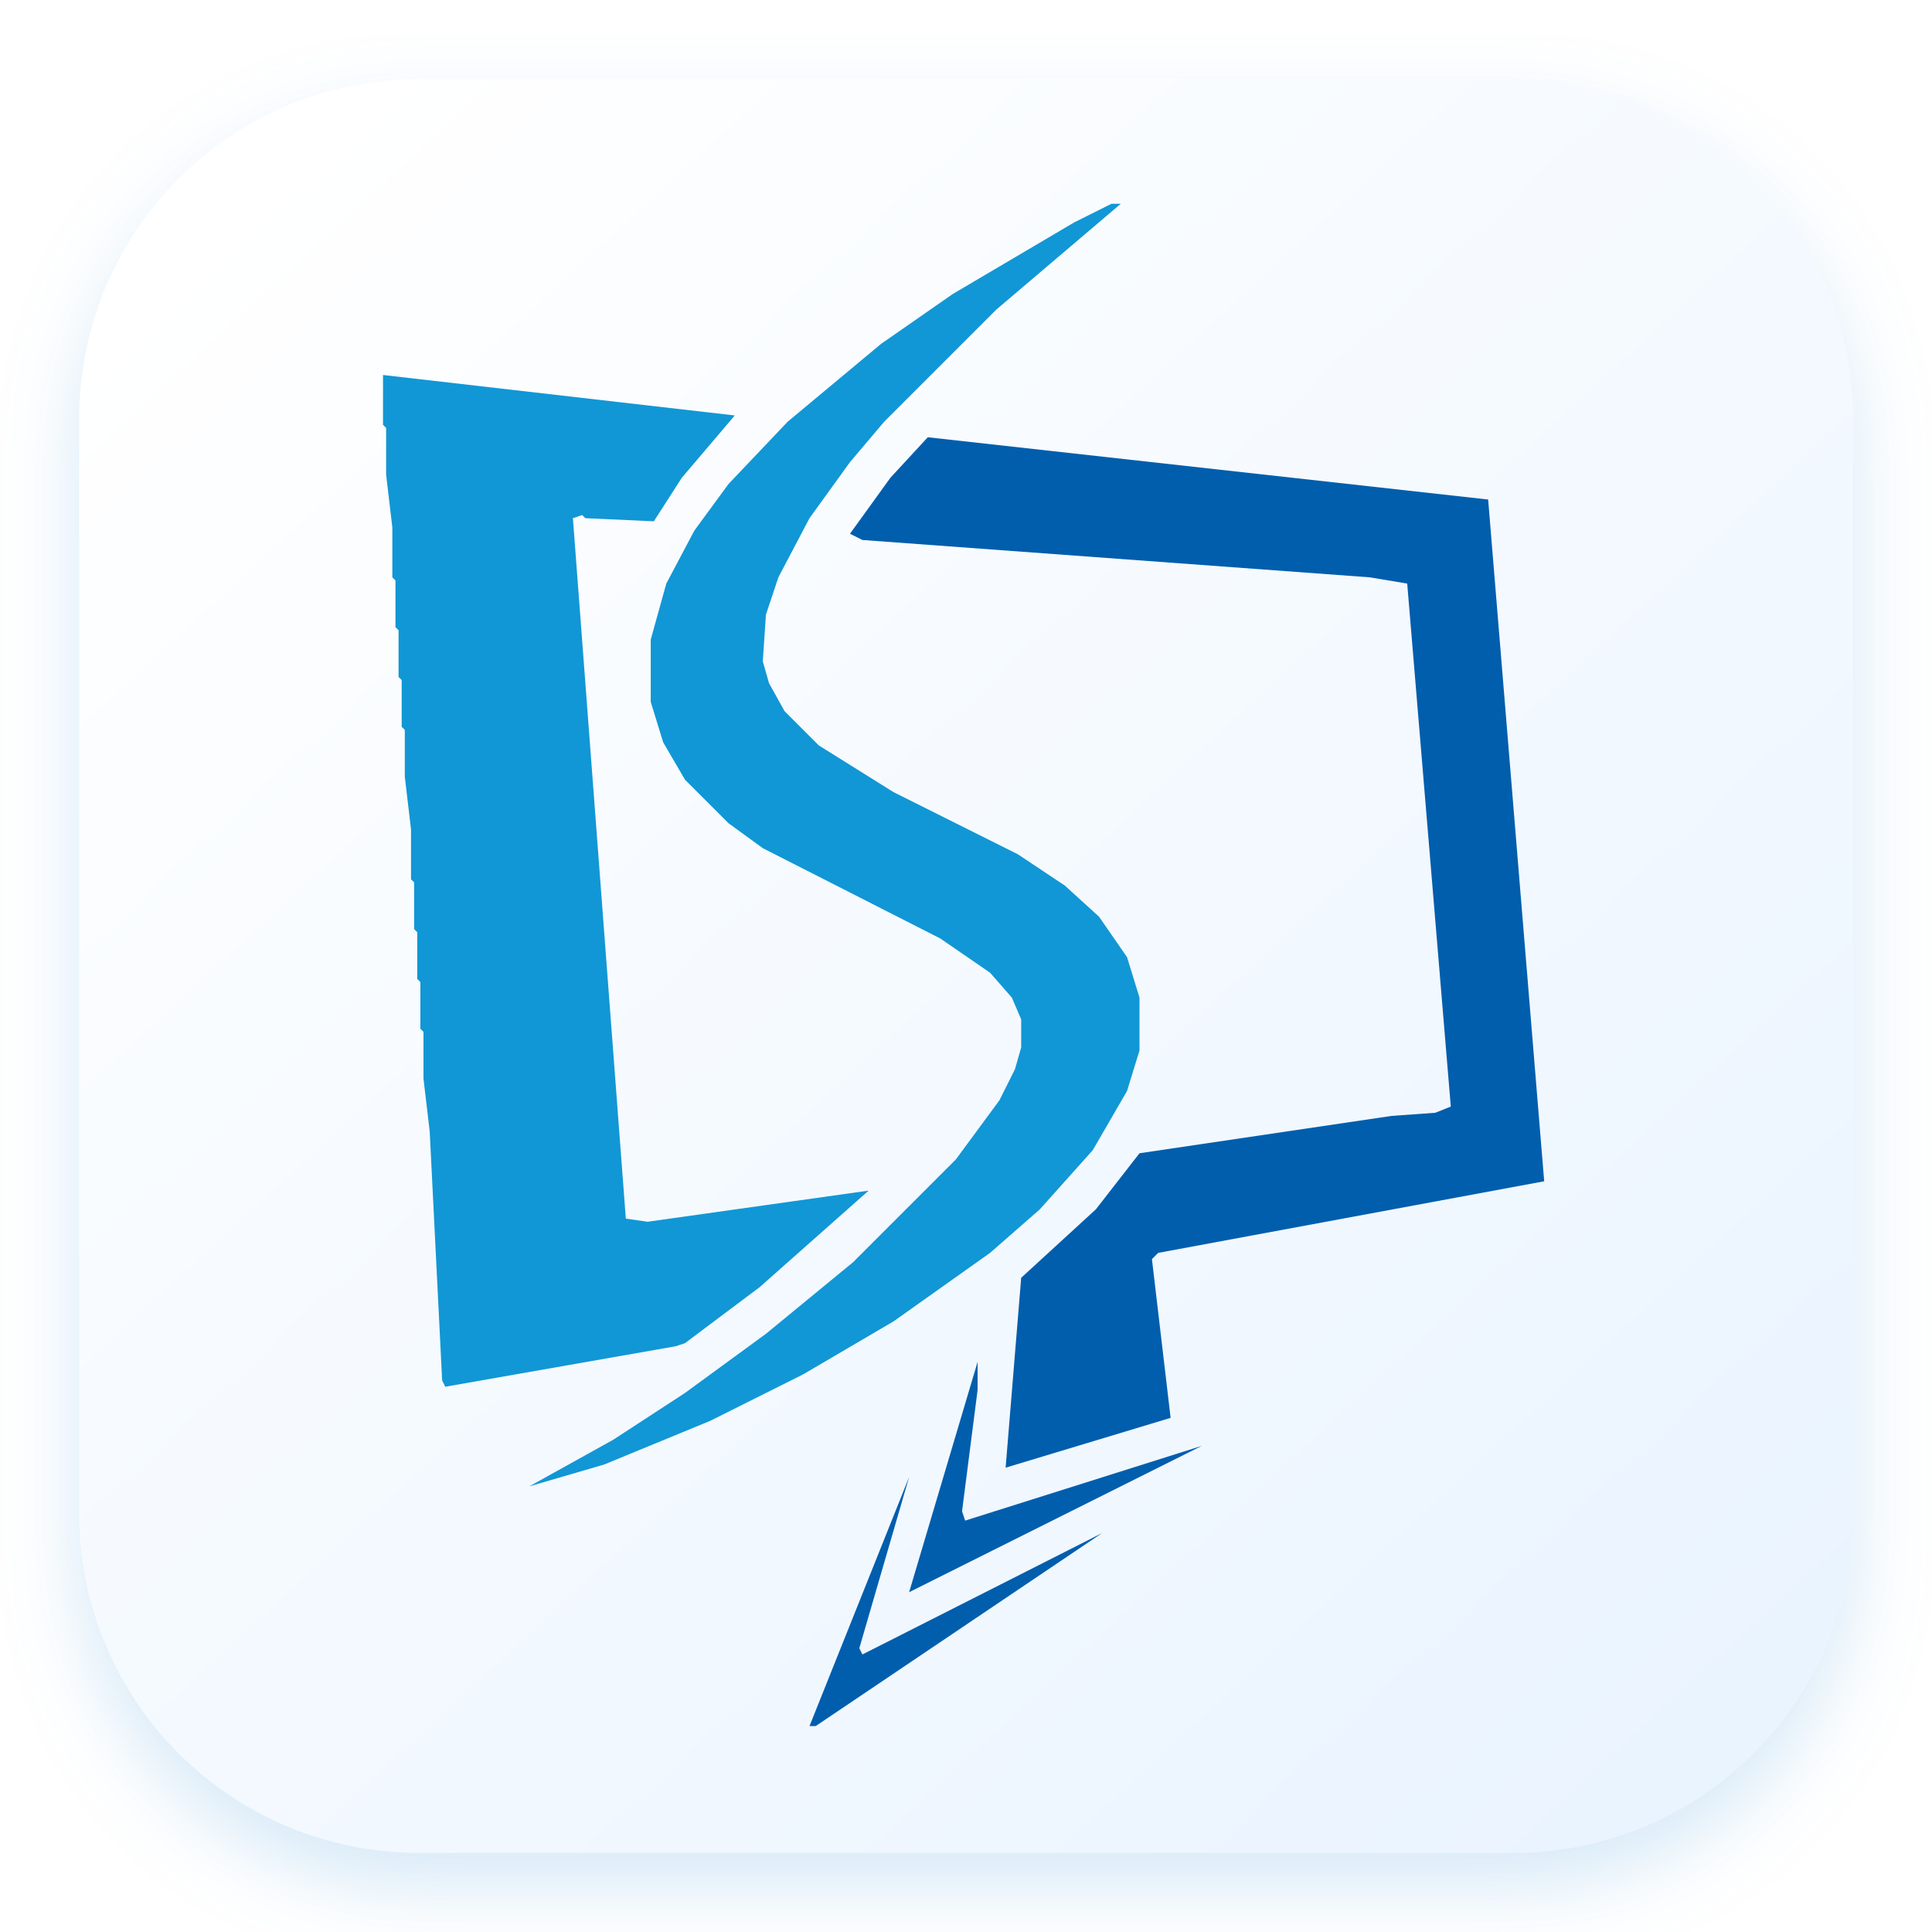
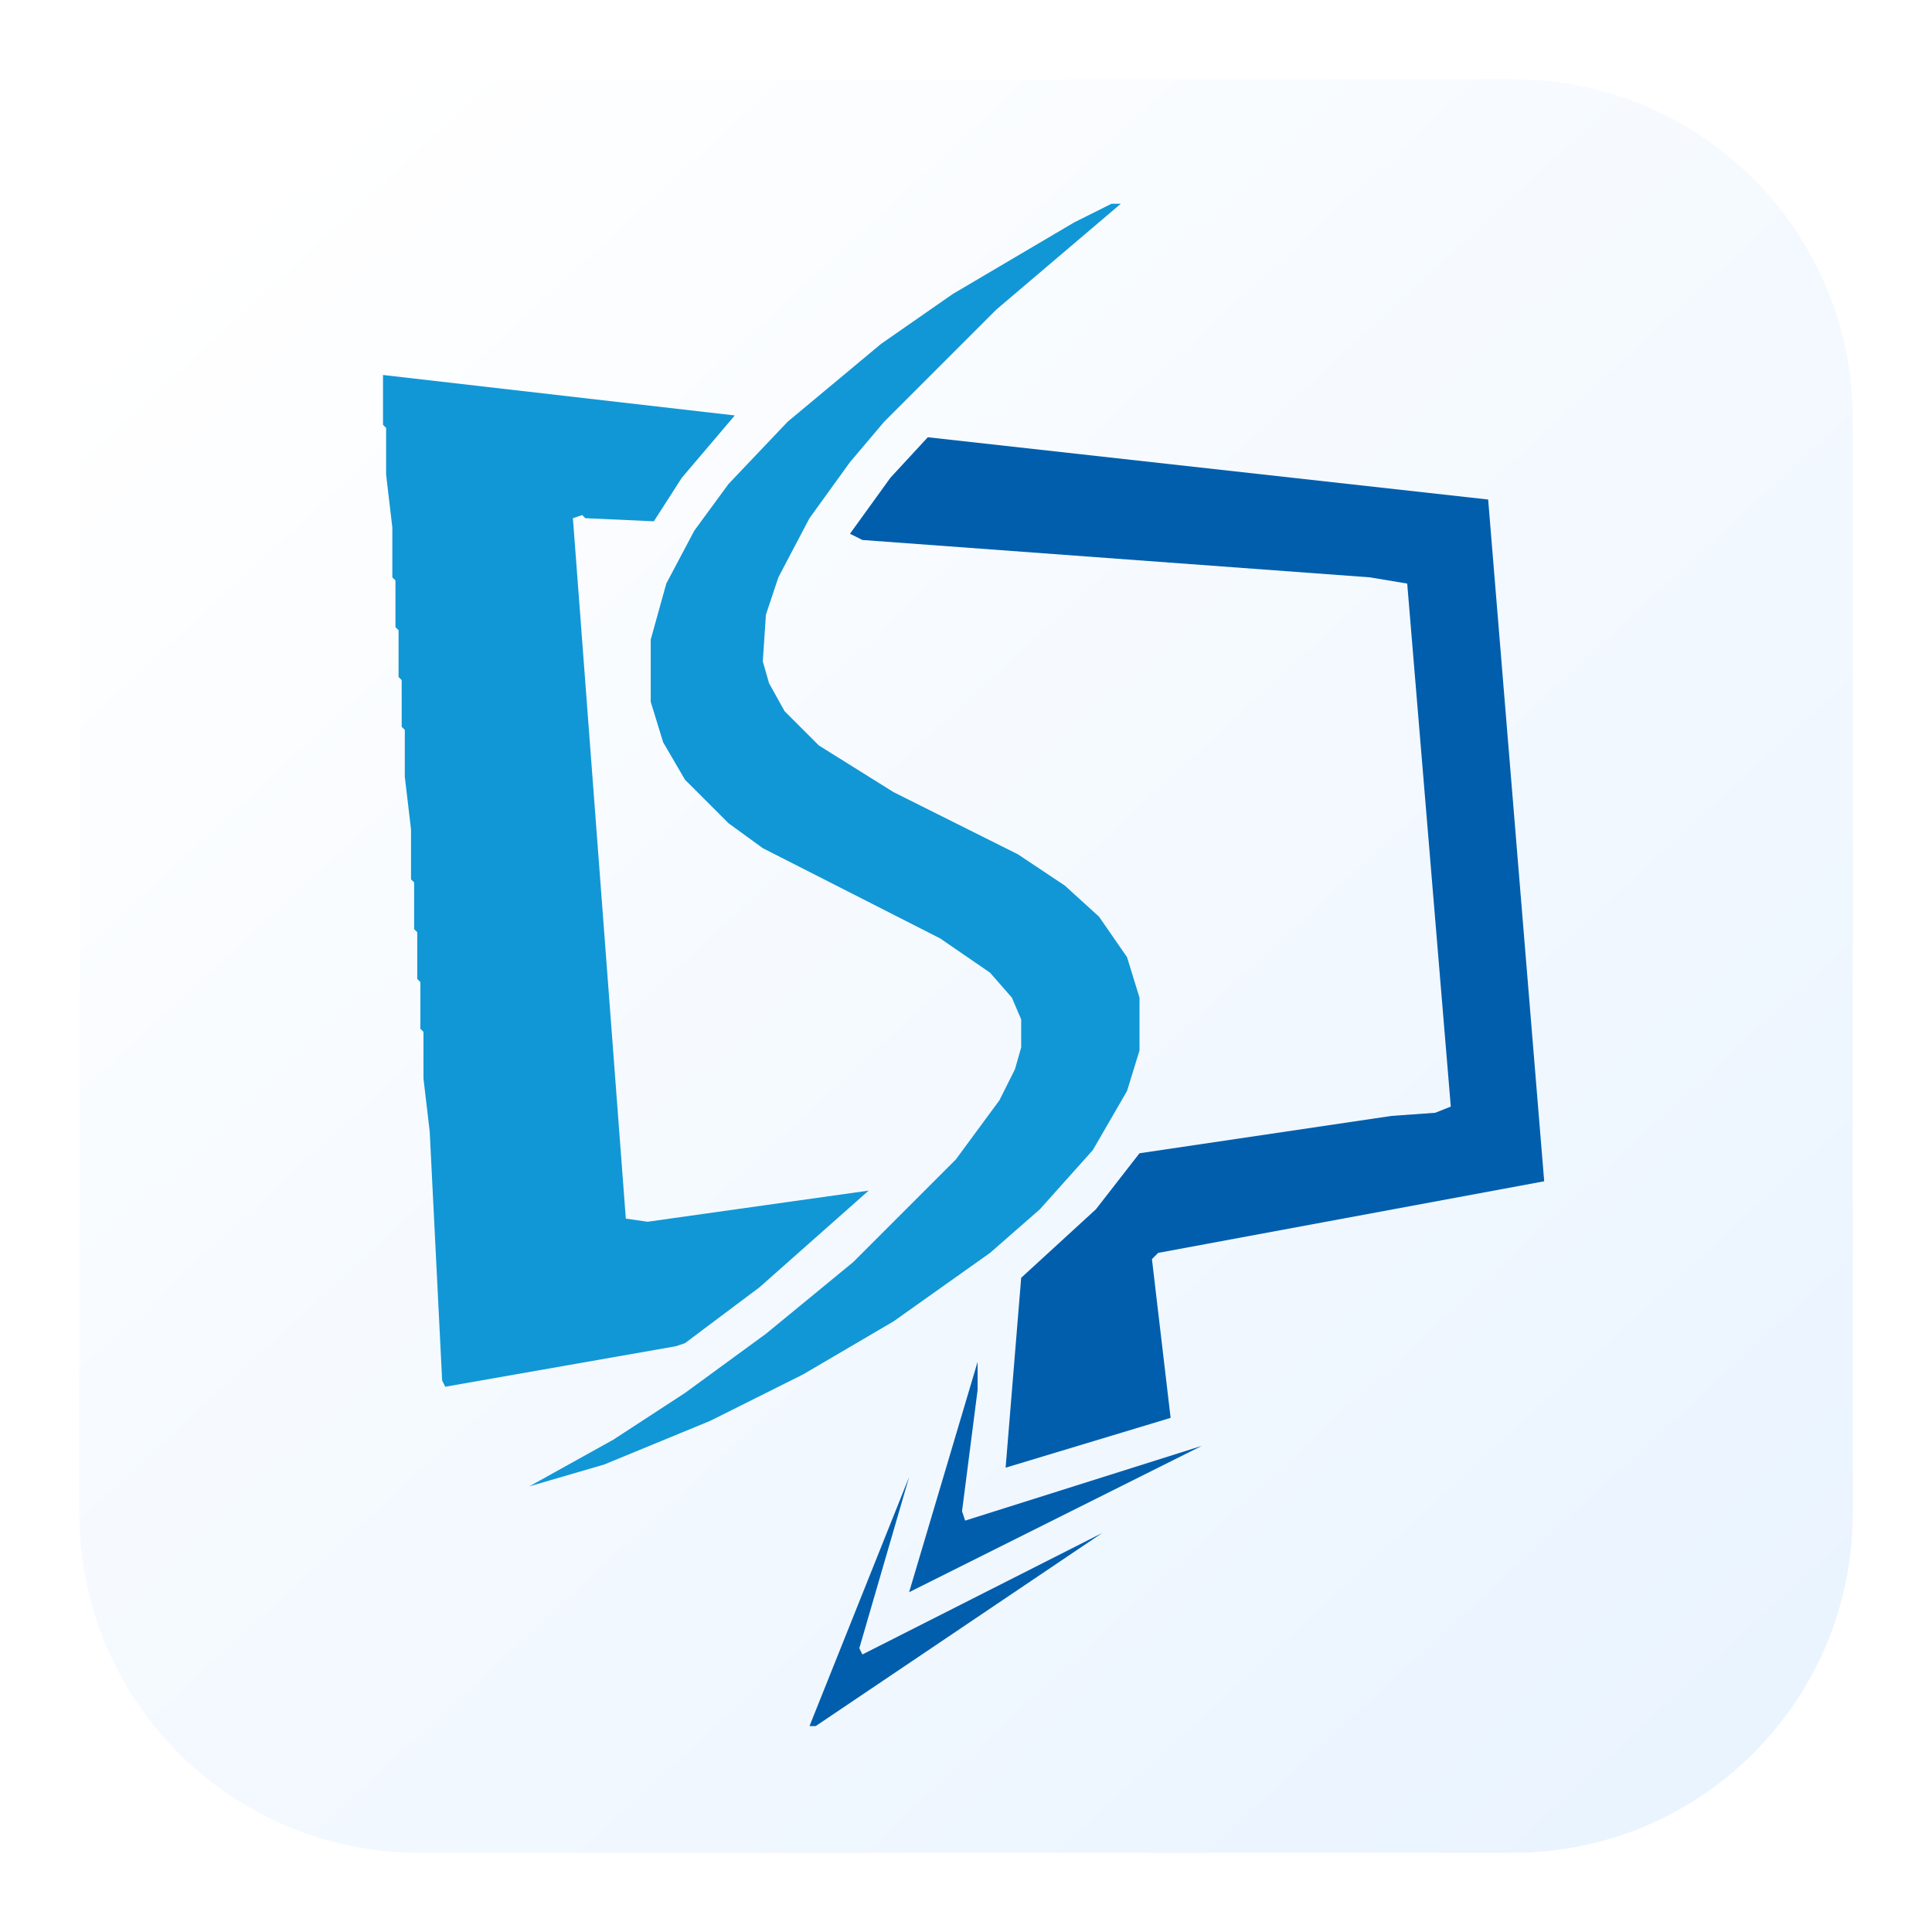
<svg xmlns="http://www.w3.org/2000/svg" width="1024" height="1024" viewBox="0 0 1024 1024" fill="none">
  <defs>
    <linearGradient id="bg" x1="128" y1="96" x2="896" y2="928" gradientUnits="userSpaceOnUse">
      <stop offset="0" stop-color="#FFFFFF" />
      <stop offset="1" stop-color="#EAF4FF" />
    </linearGradient>
-     <filter id="shadow" x="0" y="0" width="1024" height="1024" filterUnits="userSpaceOnUse" color-interpolation-filters="sRGB">
-       <feDropShadow dx="0" dy="18" stdDeviation="20" flood-color="#6CAFE3" flood-opacity="0.28" />
-     </filter>
  </defs>
-   <g filter="url(#shadow)">
-     <rect x="42" y="42" width="940" height="940" rx="180" fill="url(#bg)" />
-   </g>
+   <rect x="42" y="42" width="940" height="940" rx="180" fill="url(#bg)" />
  <g transform="translate(203 108) scale(1.65)">
    <path d="M 0 55 L 0 71 L 1 72 L 1 87 L 3 104 L 3 120 L 4 121 L 4 136 L 5 137 L 5 152 L 6 153 L 6 168 L 7 169 L 7 184 L 9 201 L 9 217 L 10 218 L 10 233 L 11 234 L 11 249 L 12 250 L 12 265 L 13 266 L 13 281 L 15 298 L 19 378 L 20 380 L 94 367 L 97 366 L 121 348 L 156 317 L 85 327 L 78 326 L 61 101 L 64 100 L 65 101 L 87 102 L 96 88 L 113 68 Z M 237 0 L 234 0 L 222 6 L 183 29 L 160 45 L 130 70 L 111 90 L 100 105 L 91 122 L 86 140 L 86 160 L 90 173 L 97 185 L 111 199 L 122 207 L 179 236 L 195 247 L 202 255 L 205 262 L 205 271 L 203 278 L 198 288 L 184 307 L 151 340 L 123 363 L 97 382 L 74 397 L 47 412 L 71 405 L 105 391 L 135 376 L 164 359 L 195 337 L 211 323 L 228 304 L 239 285 L 243 272 L 243 255 L 239 242 L 230 229 L 219 219 L 204 209 L 164 189 L 140 174 L 129 163 L 124 154 L 122 147 L 123 132 L 127 120 L 137 101 L 150 83 L 161 70 L 197 34 Z" fill="#1197D5" fill-rule="evenodd" clip-rule="evenodd" />
    <path d="M 355 95 L 175 75 L 163 88 L 150 106 L 154 108 L 317 120 L 329 122 L 343 290 L 338 292 L 324 293 L 243 305 L 229 323 L 205 345 L 200 406 L 253 390 L 247 339 L 249 337 L 373 314 Z M 263 399 L 187 423 L 186 420 L 191 381 L 191 372 L 169 446 Z M 231 427 L 154 466 L 153 464 L 169 409 L 137 489 L 139 489 Z" fill="#005EAD" fill-rule="evenodd" clip-rule="evenodd" />
  </g>
</svg>
